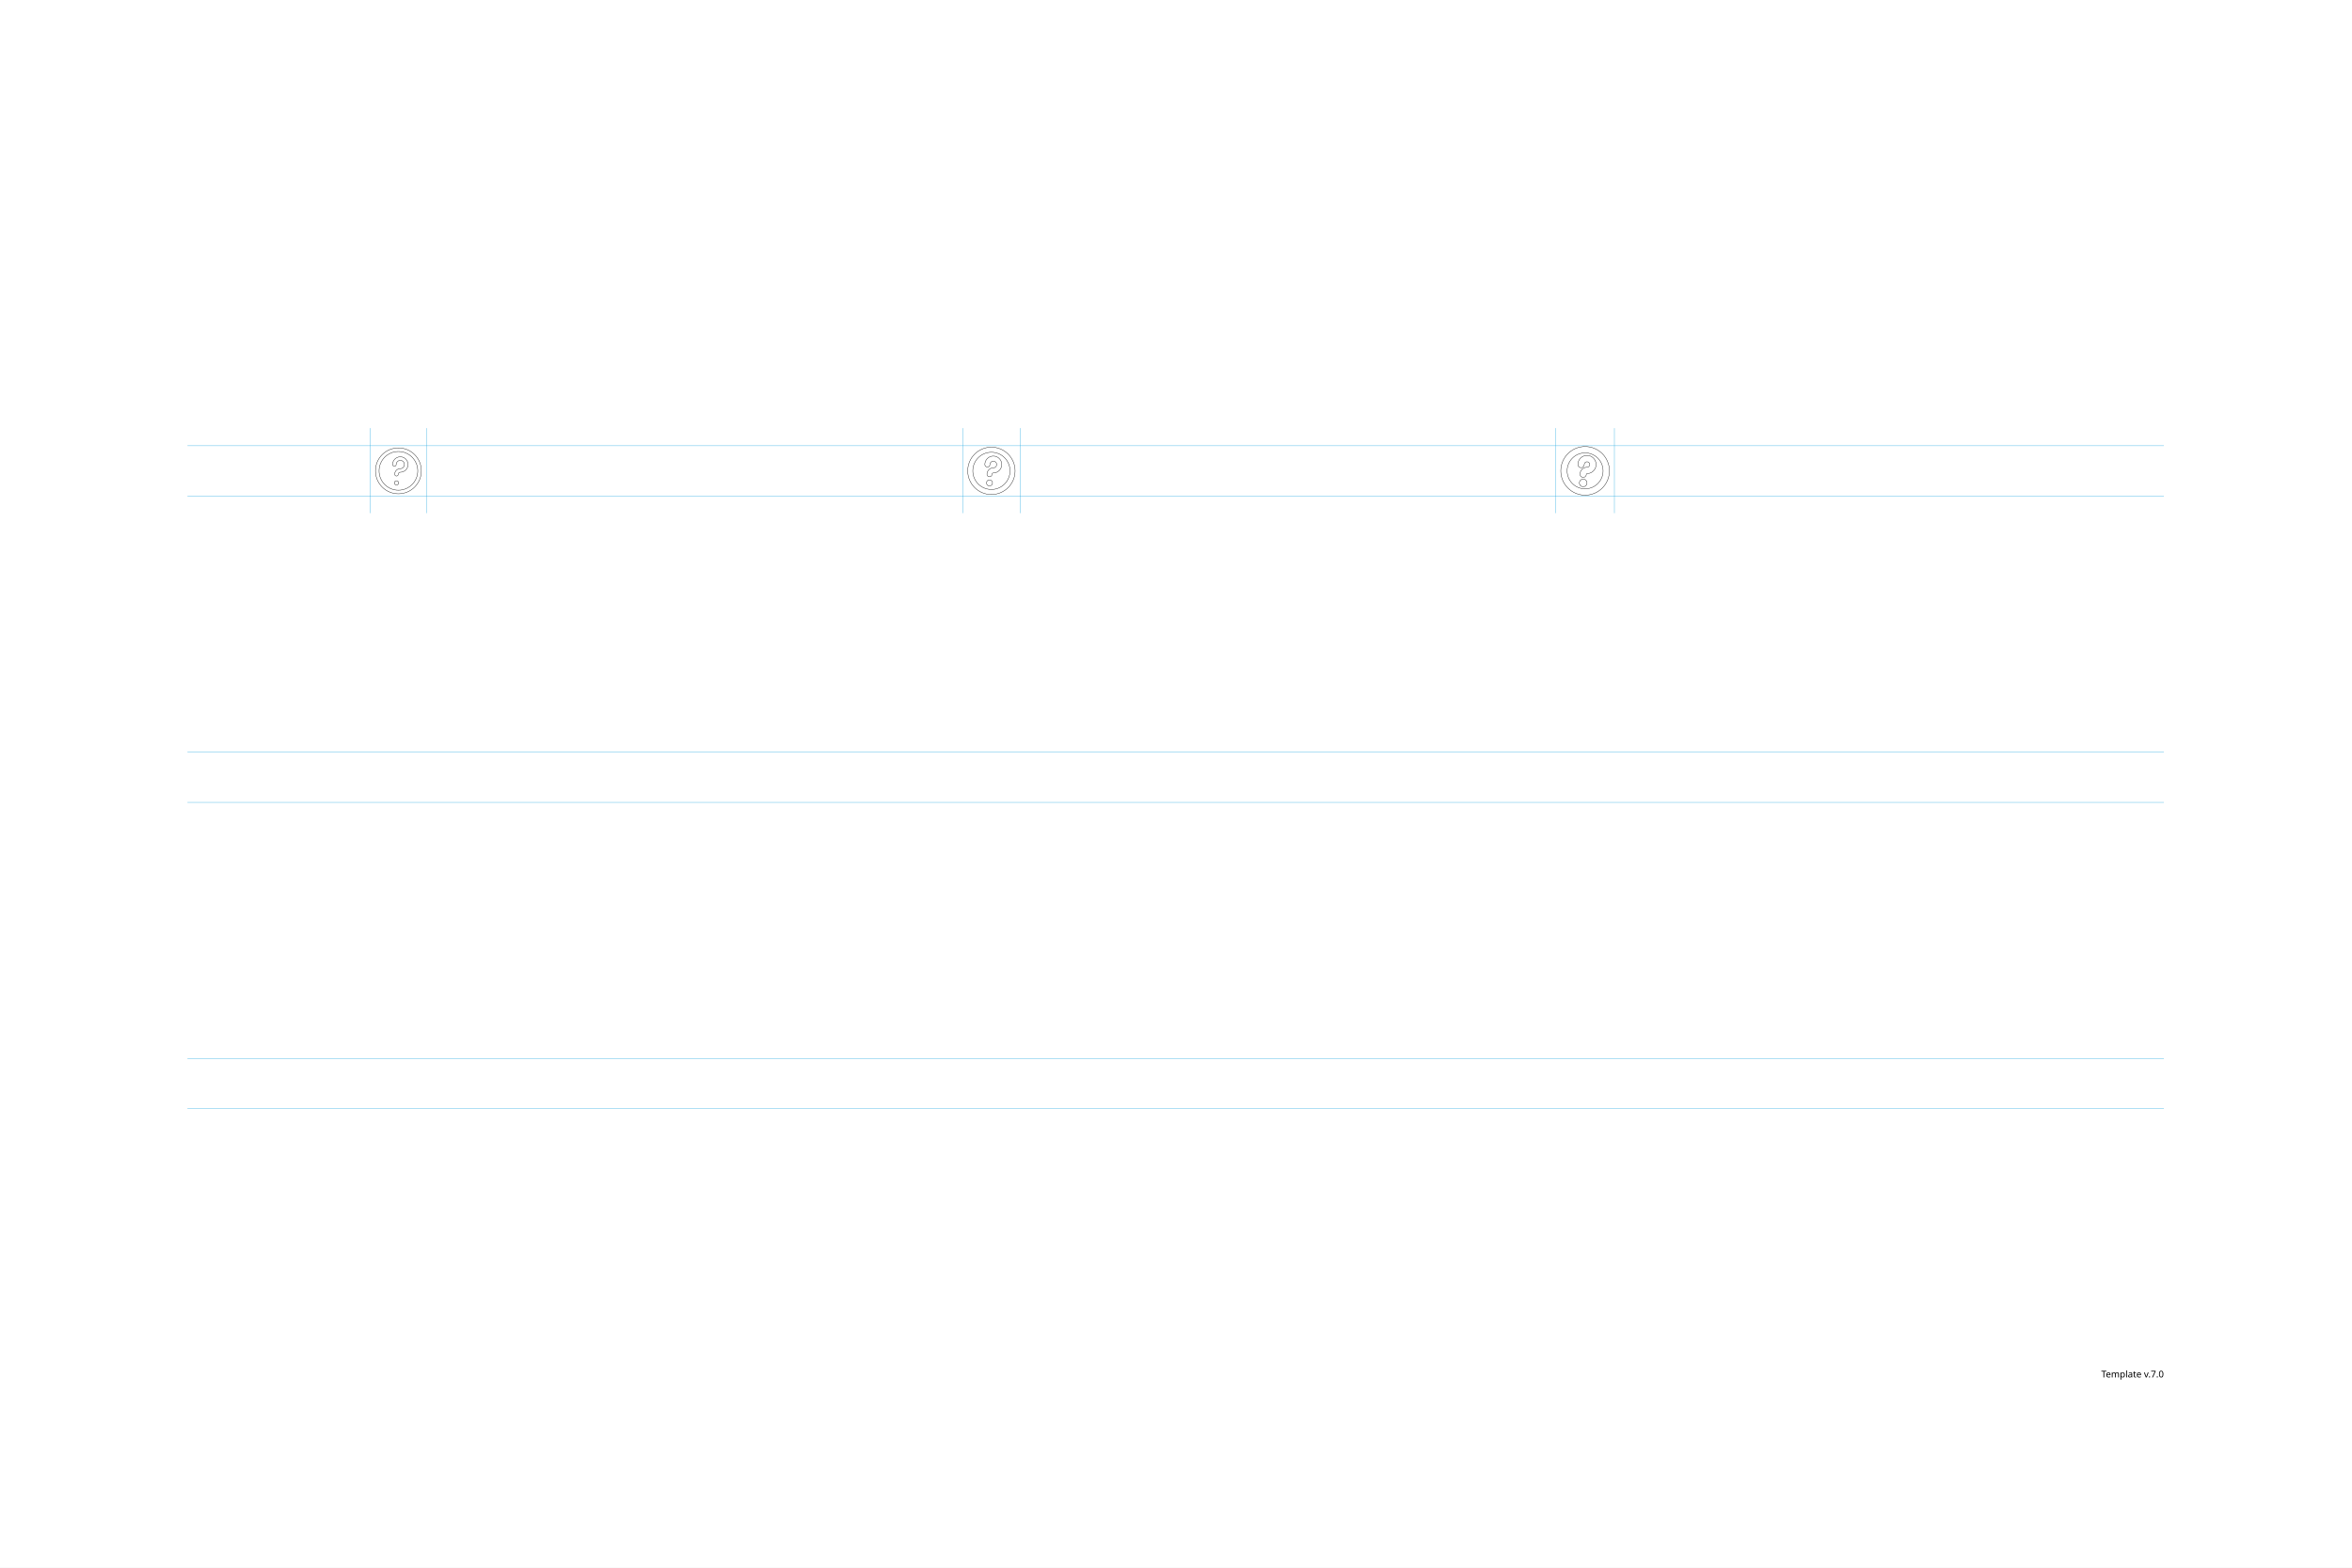
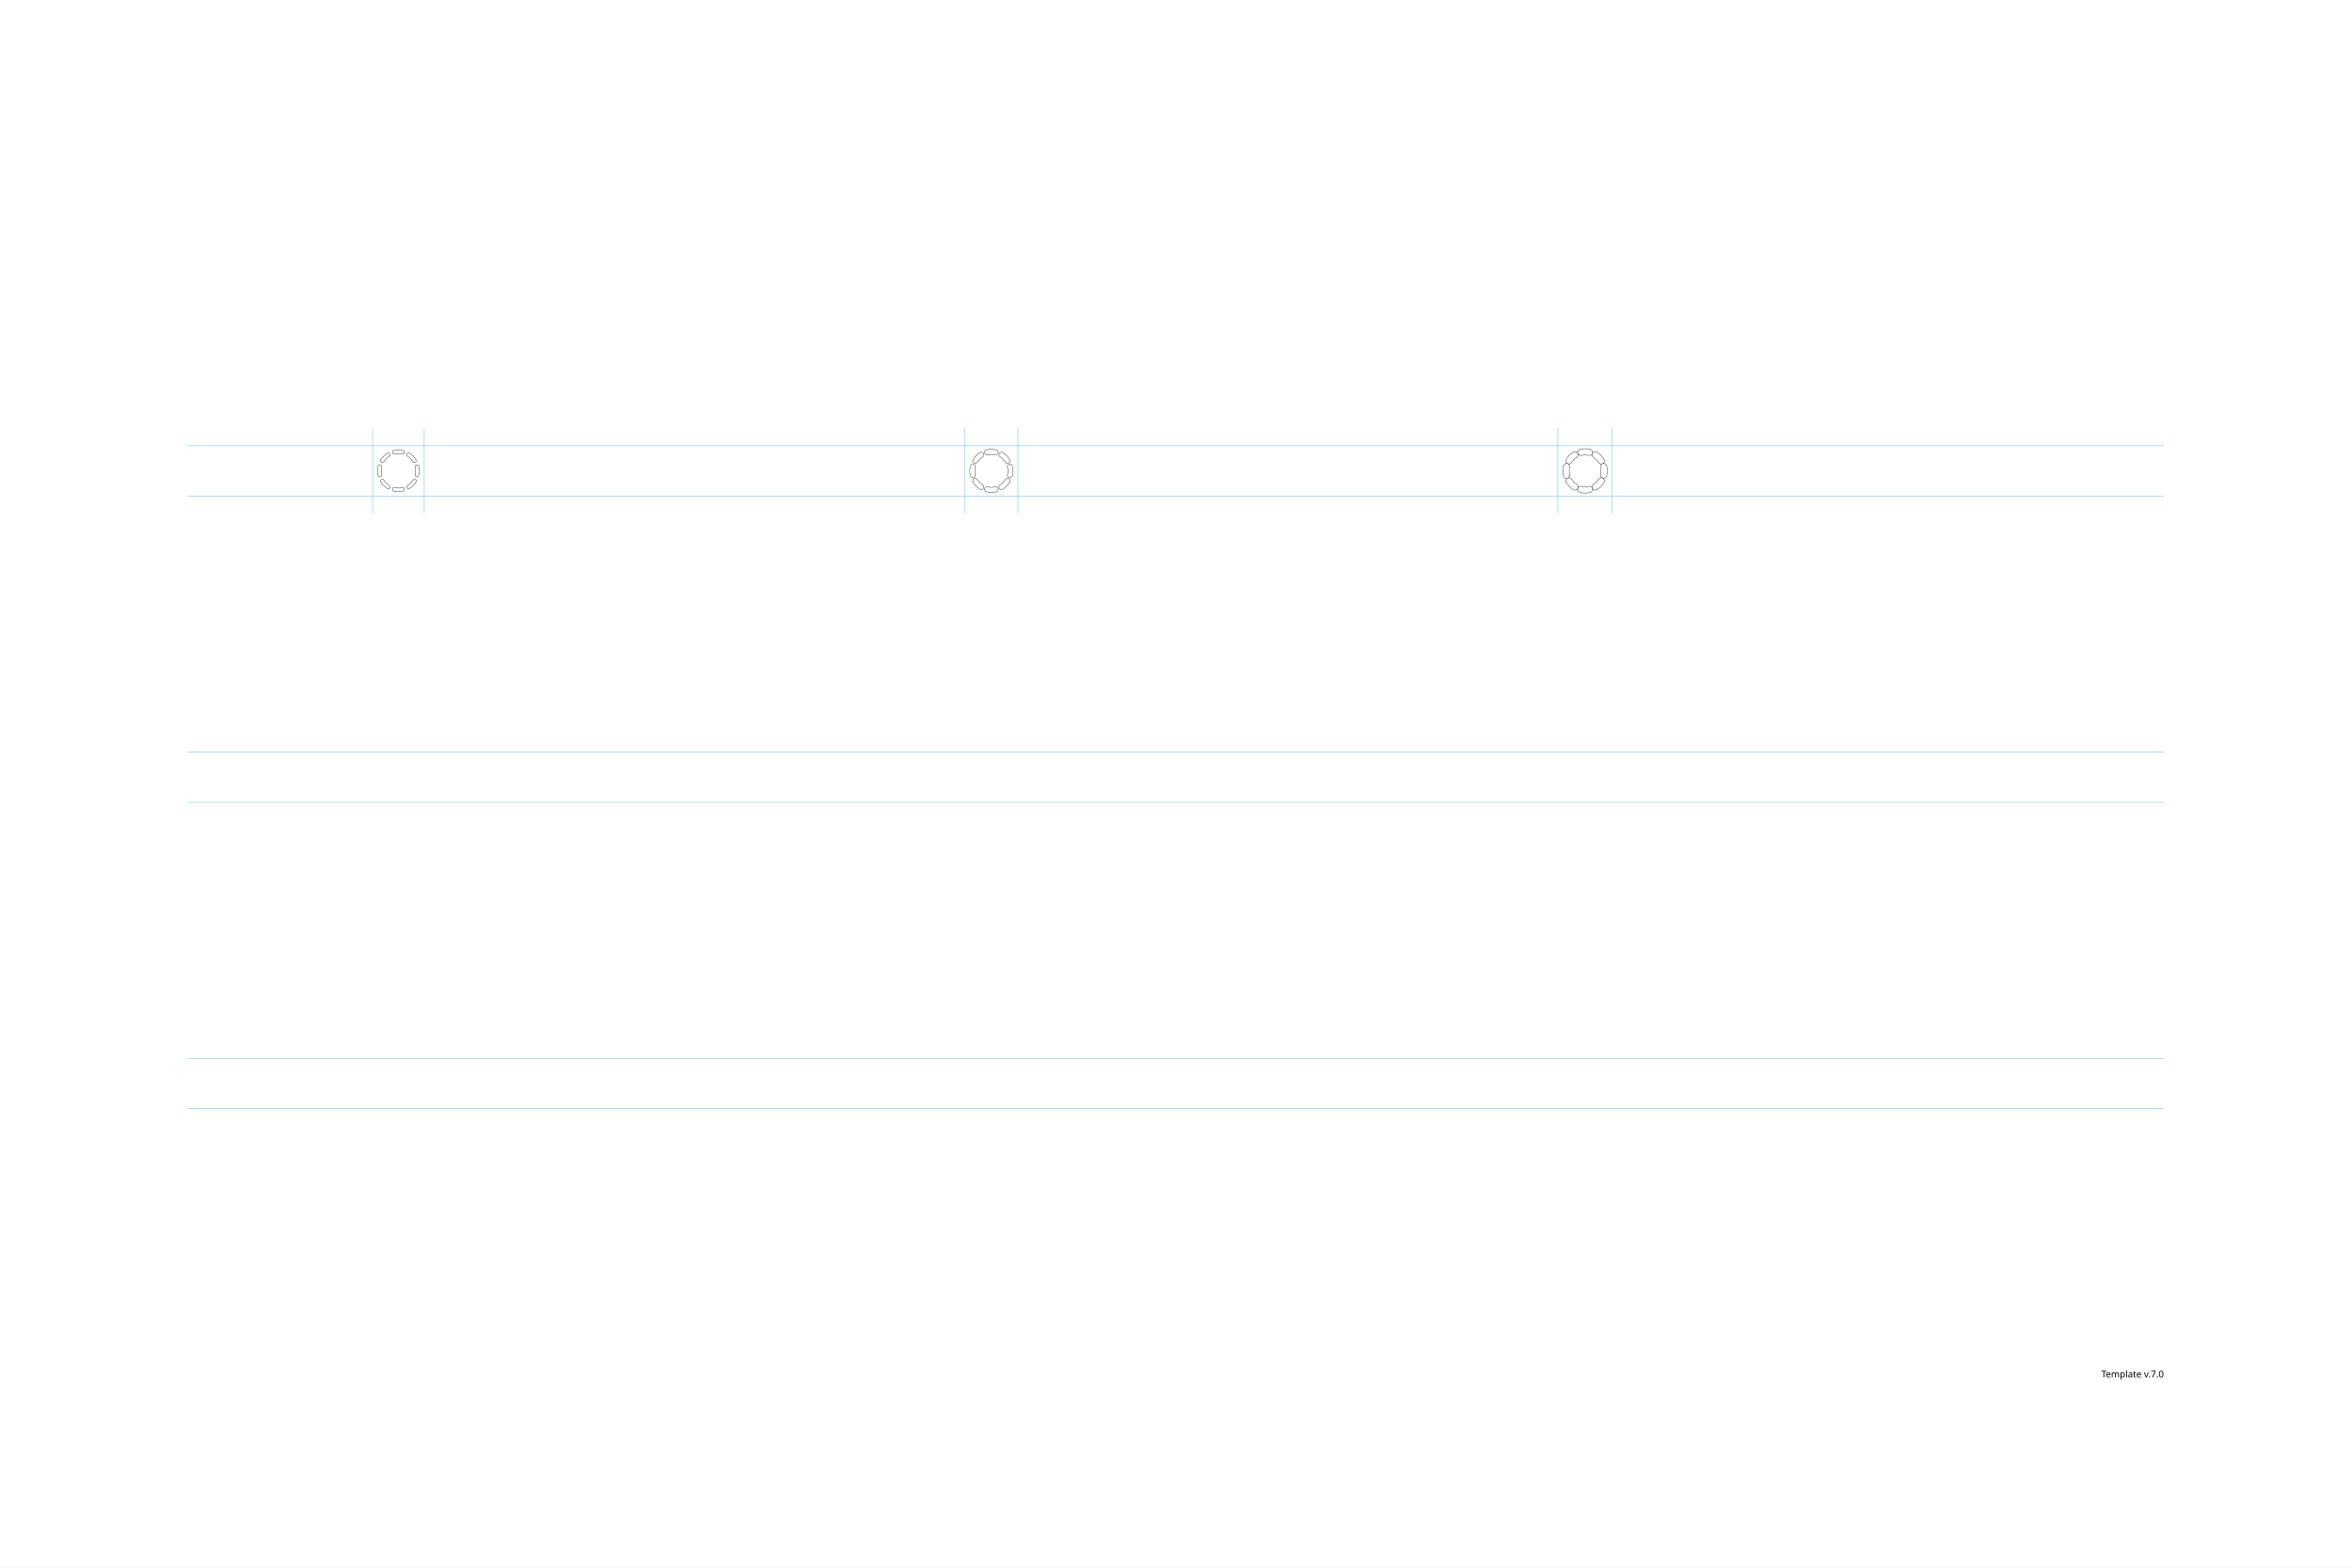
<svg xmlns="http://www.w3.org/2000/svg" version="1.1" viewBox="0 0 3300 2200">
  <style>.defaults {-sfsymbols-variable-value-mode:color;-sfsymbols-draw-reverses-motion-groups:false}
.monochrome-0 {-sfsymbols-motion-group:0}
.multicolor-0:tintColor {-sfsymbols-motion-group:0}
.hierarchical-0:primary {-sfsymbols-motion-group:0}
.SFSymbolsPreviewWireframe {fill:none;opacity:1.0;stroke:black;stroke-width:0.5}</style>
  <g id="Notes">
    <rect height="2200" id="artboard" style="fill:white;opacity:1" width="3300" x="0" y="0" />
    <text id="template-version" style="stroke:none;fill:black;font-family:sans-serif;font-size:13;text-anchor:end;" transform="matrix(1 0 0 1 3036 1933)">Template v.7.0</text>
  </g>
  <g id="Guides">
    <line id="Baseline-S" style="fill:none;stroke:#27AAE1;opacity:1;stroke-width:0.5;" x1="263" x2="3036" y1="696" y2="696" />
    <line id="Capline-S" style="fill:none;stroke:#27AAE1;opacity:1;stroke-width:0.5;" x1="263" x2="3036" y1="625.541" y2="625.541" />
    <line id="Baseline-M" style="fill:none;stroke:#27AAE1;opacity:1;stroke-width:0.5;" x1="263" x2="3036" y1="1126" y2="1126" />
    <line id="Capline-M" style="fill:none;stroke:#27AAE1;opacity:1;stroke-width:0.5;" x1="263" x2="3036" y1="1055.541" y2="1055.541" />
    <line id="Baseline-L" style="fill:none;stroke:#27AAE1;opacity:1;stroke-width:0.5;" x1="263" x2="3036" y1="1556" y2="1556" />
    <line id="Capline-L" style="fill:none;stroke:#27AAE1;opacity:1;stroke-width:0.5;" x1="263" x2="3036" y1="1485.541" y2="1485.541" />
-     <line id="left-margin-Black-S" style="fill:none;stroke:#27AAE1;opacity:1;stroke-width:0.5;" x1="2182.883" x2="2182.883" y1="600.785" y2="720.121" />
-     <line id="right-margin-Black-S" style="fill:none;stroke:#27AAE1;opacity:1;stroke-width:0.5;" x1="2265.117" x2="2265.117" y1="600.785" y2="720.121" />
-     <line id="left-margin-Regular-S" style="fill:none;stroke:#27AAE1;opacity:1;stroke-width:0.5;" x1="1350.773" x2="1350.773" y1="600.785" y2="720.121" />
-     <line id="right-margin-Regular-S" style="fill:none;stroke:#27AAE1;opacity:1;stroke-width:0.5;" x1="1431.227" x2="1431.227" y1="600.785" y2="720.121" />
-     <line id="left-margin-Ultralight-S" style="fill:none;stroke:#27AAE1;opacity:1;stroke-width:0.5;" x1="519.812" x2="519.812" y1="600.785" y2="720.121" />
-     <line id="right-margin-Ultralight-S" style="fill:none;stroke:#27AAE1;opacity:1;stroke-width:0.5;" x1="598.188" x2="598.188" y1="600.785" y2="720.121" />
+     <line id="left-margin-Black-S" style="fill:none;stroke:#27AAE1;opacity:1;stroke-width:0.5;" x1="2185.850" x2="2185.850" y1="600.785" y2="720.121" />
+     <line id="right-margin-Black-S" style="fill:none;stroke:#27AAE1;opacity:1;stroke-width:0.5;" x1="2262.150" x2="2262.150" y1="600.785" y2="720.121" />
+     <line id="left-margin-Regular-S" style="fill:none;stroke:#27AAE1;opacity:1;stroke-width:0.5;" x1="1353.740" x2="1353.740" y1="600.785" y2="720.121" />
+     <line id="right-margin-Regular-S" style="fill:none;stroke:#27AAE1;opacity:1;stroke-width:0.5;" x1="1428.260" x2="1428.260" y1="600.785" y2="720.121" />
+     <line id="left-margin-Ultralight-S" style="fill:none;stroke:#27AAE1;opacity:1;stroke-width:0.5;" x1="522.778" x2="522.778" y1="600.785" y2="720.121" />
+     <line id="right-margin-Ultralight-S" style="fill:none;stroke:#27AAE1;opacity:1;stroke-width:0.5;" x1="595.222" x2="595.222" y1="600.785" y2="720.121" />
  </g>
  <g id="Symbols">
-     <g id="Black-S" transform="matrix(1 0 0 1 2182.883 696.0)">
-       <path class="monochrome-0 multicolor-0:tintColor hierarchical-0:primary SFSymbolsPreviewWireframe" d="M31.03,-44.13 C31.03,-51.175 36.741,-56.886 43.787,-56.886 C50.832,-56.886 56.543,-51.175 56.543,-44.13 C56.543,-37.084 50.832,-31.373 43.787,-31.373 C43.295,-31.373 42.897,-30.974 42.897,-30.483 C42.897,-28.025 40.904,-26.033 38.447,-26.033 C35.989,-26.033 33.997,-28.025 33.997,-30.483 C33.997,-35.89 38.38,-40.273 43.787,-40.273 C45.917,-40.273 47.643,-42 47.643,-44.13 C47.643,-46.259 45.917,-47.986 43.787,-47.986 C41.657,-47.986 39.93,-46.259 39.93,-44.13 C39.93,-41.672 37.938,-39.679 35.48,-39.679 C33.022,-39.679 31.03,-41.672 31.03,-44.13 Z M41.117,-69.346 C59.959,-69.346 75.233,-54.072 75.233,-35.23 C75.233,-16.387 59.959,-1.113 41.117,-1.113 C22.275,-1.113 7,-16.387 7,-35.23 C7,-54.072 22.275,-69.346 41.117,-69.346 Z M41.117,-60.446 C27.19,-60.446 15.9,-49.156 15.9,-35.23 C15.9,-21.303 27.19,-10.013 41.117,-10.013 C55.043,-10.013 66.333,-21.303 66.333,-35.23 C66.333,-49.156 55.043,-60.446 41.117,-60.446 Z M38.447,-23.66 C41.396,-23.66 43.787,-21.269 43.787,-18.32 C43.787,-15.37 41.396,-12.979 38.447,-12.979 C35.497,-12.979 33.107,-15.37 33.107,-18.32 C33.107,-21.269 35.497,-23.66 38.447,-23.66 Z" />
+     <g id="Black-S" transform="matrix(1 0 0 1 2185.850 696.0)">
+       <path class="monochrome-0 multicolor-0:tintColor hierarchical-0:primary SFSymbolsPreviewWireframe" d="M31.143,-65.581 C35.754,-66.646 40.546,-66.646 45.157,-65.581 C47.552,-65.028 49.045,-62.639 48.492,-60.244 C47.939,-57.849 45.55,-56.356 43.155,-56.909 C39.862,-57.67 36.438,-57.67 33.145,-56.909 C30.75,-56.356 28.361,-57.849 27.808,-60.244 C27.255,-62.639 28.748,-65.028 31.143,-65.581 Z M54.657,-61.646 C58.67,-59.139 62.059,-55.75 64.567,-51.736 C65.869,-49.652 65.235,-46.907 63.151,-45.605 C61.067,-44.302 58.321,-44.936 57.019,-47.02 C55.228,-49.887 52.807,-52.307 49.941,-54.099 C47.856,-55.401 47.223,-58.146 48.525,-60.231 C49.827,-62.315 52.573,-62.949 54.657,-61.646 Z M68.502,-42.237 C69.566,-37.626 69.566,-32.833 68.502,-28.222 C67.949,-25.828 65.559,-24.335 63.165,-24.887 C60.77,-25.44 59.277,-27.83 59.83,-30.224 C60.59,-33.518 60.59,-36.941 59.83,-40.235 C59.277,-42.629 60.77,-45.019 63.165,-45.572 C65.559,-46.124 67.949,-44.631 68.502,-42.237 Z M64.567,-18.723 C62.059,-14.709 58.67,-11.32 54.657,-8.813 C52.573,-7.51 49.827,-8.144 48.525,-10.228 C47.223,-12.313 47.856,-15.058 49.941,-16.36 C52.807,-18.152 55.228,-20.572 57.019,-23.439 C58.321,-25.523 61.067,-26.157 63.151,-24.854 C65.235,-23.552 65.869,-20.807 64.567,-18.723 Z M45.157,-4.878 C40.546,-3.813 35.754,-3.813 31.143,-4.878 C28.748,-5.431 27.255,-7.82 27.808,-10.215 C28.361,-12.61 30.75,-14.103 33.145,-13.55 C36.438,-12.789 39.862,-12.789 43.155,-13.55 C45.55,-14.103 47.939,-12.61 48.492,-10.215 C49.045,-7.82 47.552,-5.431 45.157,-4.878 Z M21.643,-8.813 C17.63,-11.32 14.241,-14.709 11.733,-18.723 C10.431,-20.807 11.065,-23.552 13.149,-24.854 C15.233,-26.157 17.979,-25.523 19.281,-23.439 C21.072,-20.572 23.493,-18.152 26.359,-16.36 C28.444,-15.058 29.077,-12.313 27.775,-10.228 C26.473,-8.144 23.727,-7.51 21.643,-8.813 Z M7.798,-28.222 C6.734,-32.833 6.734,-37.626 7.798,-42.237 C8.351,-44.631 10.741,-46.124 13.135,-45.572 C15.53,-45.019 17.023,-42.629 16.47,-40.235 C15.71,-36.941 15.71,-33.518 16.47,-30.224 C17.023,-27.83 15.53,-25.44 13.135,-24.887 C10.741,-24.335 8.351,-25.828 7.798,-28.222 Z M11.733,-51.736 C14.241,-55.75 17.63,-59.139 21.643,-61.646 C23.727,-62.949 26.473,-62.315 27.775,-60.231 C29.077,-58.146 28.444,-55.401 26.359,-54.099 C23.493,-52.307 21.072,-49.887 19.281,-47.02 C17.979,-44.936 15.233,-44.302 13.149,-45.605 C11.065,-46.907 10.431,-49.652 11.733,-51.736 Z" />
    </g>
-     <g id="Regular-S" transform="matrix(1 0 0 1 1350.773 696.0)">
-       <path class="monochrome-0 multicolor-0:tintColor hierarchical-0:primary SFSymbolsPreviewWireframe" d="M31.03,-44.13 C31.03,-50.683 36.343,-55.996 42.897,-55.996 C49.45,-55.996 54.763,-50.683 54.763,-44.13 C54.763,-37.576 49.45,-32.263 42.897,-32.263 C41.914,-32.263 41.117,-31.466 41.117,-30.483 C41.117,-28.517 39.523,-26.923 37.557,-26.923 C35.591,-26.923 33.997,-28.517 33.997,-30.483 C33.997,-35.398 37.981,-39.383 42.897,-39.383 C45.518,-39.383 47.643,-41.508 47.643,-44.13 C47.643,-46.751 45.518,-48.876 42.897,-48.876 C40.275,-48.876 38.15,-46.751 38.15,-44.13 C38.15,-42.163 36.556,-40.569 34.59,-40.569 C32.624,-40.569 31.03,-42.163 31.03,-44.13 Z M40.227,-68.456 C58.577,-68.456 73.453,-53.58 73.453,-35.23 C73.453,-16.879 58.577,-2.003 40.227,-2.003 C21.876,-2.003 7,-16.879 7,-35.23 C7,-53.58 21.876,-68.456 40.227,-68.456 Z M40.227,-61.336 C25.808,-61.336 14.12,-49.648 14.12,-35.23 C14.12,-20.811 25.808,-9.123 40.227,-9.123 C54.645,-9.123 66.333,-20.811 66.333,-35.23 C66.333,-49.648 54.645,-61.336 40.227,-61.336 Z M37.557,-22.591 C39.916,-22.591 41.829,-20.679 41.829,-18.32 C41.829,-15.96 39.916,-14.047 37.557,-14.047 C35.197,-14.047 33.285,-15.96 33.285,-18.32 C33.285,-20.679 35.197,-22.591 37.557,-22.591 Z" />
+     <g id="Regular-S" transform="matrix(1 0 0 1 1353.740 696.0)">
+       <path class="monochrome-0 multicolor-0:tintColor hierarchical-0:primary SFSymbolsPreviewWireframe" d="M30.453,-64.714 C34.932,-65.748 39.588,-65.748 44.067,-64.714 C45.983,-64.272 47.177,-62.36 46.735,-60.444 C46.293,-58.529 44.381,-57.334 42.465,-57.776 C39.04,-58.567 35.48,-58.567 32.055,-57.776 C30.139,-57.334 28.227,-58.529 27.785,-60.444 C27.343,-62.36 28.537,-64.272 30.453,-64.714 Z M53.295,-60.891 C57.194,-58.455 60.486,-55.163 62.922,-51.265 C63.964,-49.597 63.457,-47.401 61.789,-46.359 C60.122,-45.317 57.926,-45.824 56.884,-47.492 C55.021,-50.473 52.503,-52.991 49.522,-54.853 C47.855,-55.895 47.348,-58.092 48.39,-59.759 C49.432,-61.426 51.628,-61.933 53.295,-60.891 Z M66.744,-42.037 C67.779,-37.557 67.779,-32.902 66.744,-28.422 C66.302,-26.507 64.391,-25.312 62.475,-25.755 C60.559,-26.197 59.365,-28.108 59.807,-30.024 C60.598,-33.449 60.598,-37.01 59.807,-40.435 C59.365,-42.351 60.559,-44.262 62.475,-44.704 C64.391,-45.147 66.302,-43.952 66.744,-42.037 Z M62.922,-19.194 C60.486,-15.296 57.194,-12.004 53.295,-9.568 C51.628,-8.526 49.432,-9.033 48.39,-10.7 C47.348,-12.367 47.855,-14.564 49.522,-15.606 C52.503,-17.468 55.021,-19.986 56.884,-22.967 C57.926,-24.635 60.122,-25.142 61.789,-24.1 C63.457,-23.058 63.964,-20.862 62.922,-19.194 Z M44.067,-5.745 C39.588,-4.711 34.932,-4.711 30.453,-5.745 C28.537,-6.187 27.343,-8.099 27.785,-10.015 C28.227,-11.93 30.139,-13.125 32.055,-12.683 C35.48,-11.892 39.04,-11.892 42.465,-12.683 C44.381,-13.125 46.293,-11.93 46.735,-10.015 C47.177,-8.099 45.983,-6.187 44.067,-5.745 Z M21.225,-9.568 C17.326,-12.004 14.034,-15.296 11.598,-19.194 C10.556,-20.862 11.063,-23.058 12.731,-24.1 C14.398,-25.142 16.594,-24.635 17.636,-22.967 C19.499,-19.986 22.017,-17.468 24.998,-15.606 C26.665,-14.564 27.172,-12.367 26.13,-10.7 C25.088,-9.033 22.892,-8.526 21.225,-9.568 Z M7.776,-28.422 C6.741,-32.902 6.741,-37.557 7.776,-42.037 C8.218,-43.952 10.129,-45.147 12.045,-44.704 C13.961,-44.262 15.155,-42.351 14.713,-40.435 C13.922,-37.01 13.922,-33.449 14.713,-30.024 C15.155,-28.108 13.961,-26.197 12.045,-25.755 C10.129,-25.312 8.218,-26.507 7.776,-28.422 Z M11.598,-51.265 C14.034,-55.163 17.326,-58.455 21.225,-60.891 C22.892,-61.933 25.088,-61.426 26.13,-59.759 C27.172,-58.092 26.665,-55.895 24.998,-54.853 C22.017,-52.991 19.499,-50.473 17.636,-47.492 C16.594,-45.824 14.398,-45.317 12.731,-46.359 C11.063,-47.401 10.556,-49.597 11.598,-51.265 Z" />
    </g>
-     <g id="Ultralight-S" transform="matrix(1 0 0 1 519.812 696.0)">
-       <path class="monochrome-0 multicolor-0:tintColor hierarchical-0:primary SFSymbolsPreviewWireframe" d="M31.03,-44.13 C31.03,-50.11 35.878,-54.958 41.858,-54.958 C47.839,-54.958 52.687,-50.11 52.687,-44.13 C52.687,-38.149 47.839,-33.301 41.858,-33.301 C40.302,-33.301 39.04,-32.039 39.04,-30.483 C39.04,-29.09 37.911,-27.961 36.518,-27.961 C35.126,-27.961 33.997,-29.09 33.997,-30.483 C33.997,-34.825 37.516,-38.344 41.858,-38.344 C45.053,-38.344 47.643,-40.935 47.643,-44.13 C47.643,-47.324 45.053,-49.914 41.858,-49.914 C38.663,-49.914 36.073,-47.324 36.073,-44.13 C36.073,-42.737 34.944,-41.608 33.552,-41.608 C32.159,-41.608 31.03,-42.737 31.03,-44.13 Z M39.188,-67.418 C56.965,-67.418 71.377,-53.007 71.377,-35.23 C71.377,-17.452 56.965,-3.041 39.188,-3.041 C21.411,-3.041 7,-17.452 7,-35.23 C7,-53.007 21.411,-67.418 39.188,-67.418 Z M39.188,-62.374 C24.197,-62.374 12.043,-50.221 12.043,-35.23 C12.043,-20.238 24.197,-8.085 39.188,-8.085 C54.18,-8.085 66.333,-20.238 66.333,-35.23 C66.333,-50.221 54.18,-62.374 39.188,-62.374 Z M36.518,-21.346 C38.19,-21.346 39.544,-19.991 39.544,-18.32 C39.544,-16.648 38.19,-15.293 36.518,-15.293 C34.847,-15.293 33.492,-16.648 33.492,-18.32 C33.492,-19.991 34.847,-21.346 36.518,-21.346 Z" />
+     <g id="Ultralight-S" transform="matrix(1 0 0 1 522.778 696.0)">
+       <path class="monochrome-0 multicolor-0:tintColor hierarchical-0:primary SFSymbolsPreviewWireframe" d="M29.648,-63.702 C33.974,-64.701 38.47,-64.701 42.795,-63.702 C44.152,-63.389 44.998,-62.035 44.685,-60.678 C44.372,-59.321 43.018,-58.475 41.661,-58.788 C38.082,-59.614 34.362,-59.614 30.783,-58.788 C29.426,-58.475 28.072,-59.321 27.758,-60.678 C27.445,-62.035 28.291,-63.389 29.648,-63.702 Z M51.707,-60.011 C55.471,-57.658 58.651,-54.479 61.003,-50.715 C61.741,-49.534 61.382,-47.978 60.201,-47.24 C59.02,-46.502 57.464,-46.861 56.726,-48.042 C54.78,-51.157 52.149,-53.787 49.034,-55.734 C47.853,-56.472 47.494,-58.028 48.232,-59.209 C48.97,-60.39 50.526,-60.749 51.707,-60.011 Z M64.694,-41.803 C65.693,-37.478 65.693,-32.981 64.694,-28.656 C64.381,-27.299 63.027,-26.453 61.67,-26.766 C60.313,-27.08 59.467,-28.434 59.78,-29.791 C60.607,-33.369 60.607,-37.09 59.78,-40.668 C59.467,-42.025 60.313,-43.379 61.67,-43.693 C63.027,-44.006 64.381,-43.16 64.694,-41.803 Z M61.003,-19.744 C58.651,-15.98 55.471,-12.801 51.707,-10.448 C50.526,-9.71 48.97,-10.069 48.232,-11.25 C47.494,-12.431 47.853,-13.987 49.034,-14.725 C52.149,-16.672 54.78,-19.302 56.726,-22.417 C57.464,-23.598 59.02,-23.957 60.201,-23.219 C61.382,-22.481 61.741,-20.925 61.003,-19.744 Z M42.795,-6.757 C38.47,-5.758 33.974,-5.758 29.648,-6.757 C28.291,-7.07 27.445,-8.424 27.758,-9.781 C28.072,-11.138 29.426,-11.984 30.783,-11.671 C34.362,-10.845 38.082,-10.845 41.661,-11.671 C43.018,-11.984 44.372,-11.138 44.685,-9.781 C44.998,-8.424 44.152,-7.07 42.795,-6.757 Z M20.737,-10.448 C16.972,-12.801 13.793,-15.98 11.44,-19.744 C10.702,-20.925 11.061,-22.481 12.243,-23.219 C13.424,-23.957 14.979,-23.598 15.717,-22.417 C17.664,-19.302 20.294,-16.672 23.409,-14.725 C24.59,-13.987 24.949,-12.431 24.211,-11.25 C23.473,-10.069 21.918,-9.71 20.737,-10.448 Z M7.749,-28.656 C6.75,-32.981 6.75,-37.478 7.749,-41.803 C8.062,-43.16 9.416,-44.006 10.773,-43.693 C12.13,-43.379 12.976,-42.025 12.663,-40.668 C11.837,-37.09 11.837,-33.369 12.663,-29.791 C12.976,-28.434 12.13,-27.08 10.773,-26.766 C9.416,-26.453 8.062,-27.299 7.749,-28.656 Z M11.44,-50.715 C13.793,-54.479 16.972,-57.658 20.737,-60.011 C21.918,-60.749 23.473,-60.39 24.211,-59.209 C24.949,-58.028 24.59,-56.472 23.409,-55.734 C20.294,-53.787 17.664,-51.157 15.717,-48.042 C14.979,-46.861 13.424,-46.502 12.243,-47.24 C11.061,-47.978 10.702,-49.534 11.44,-50.715 Z" />
    </g>
  </g>
</svg>
